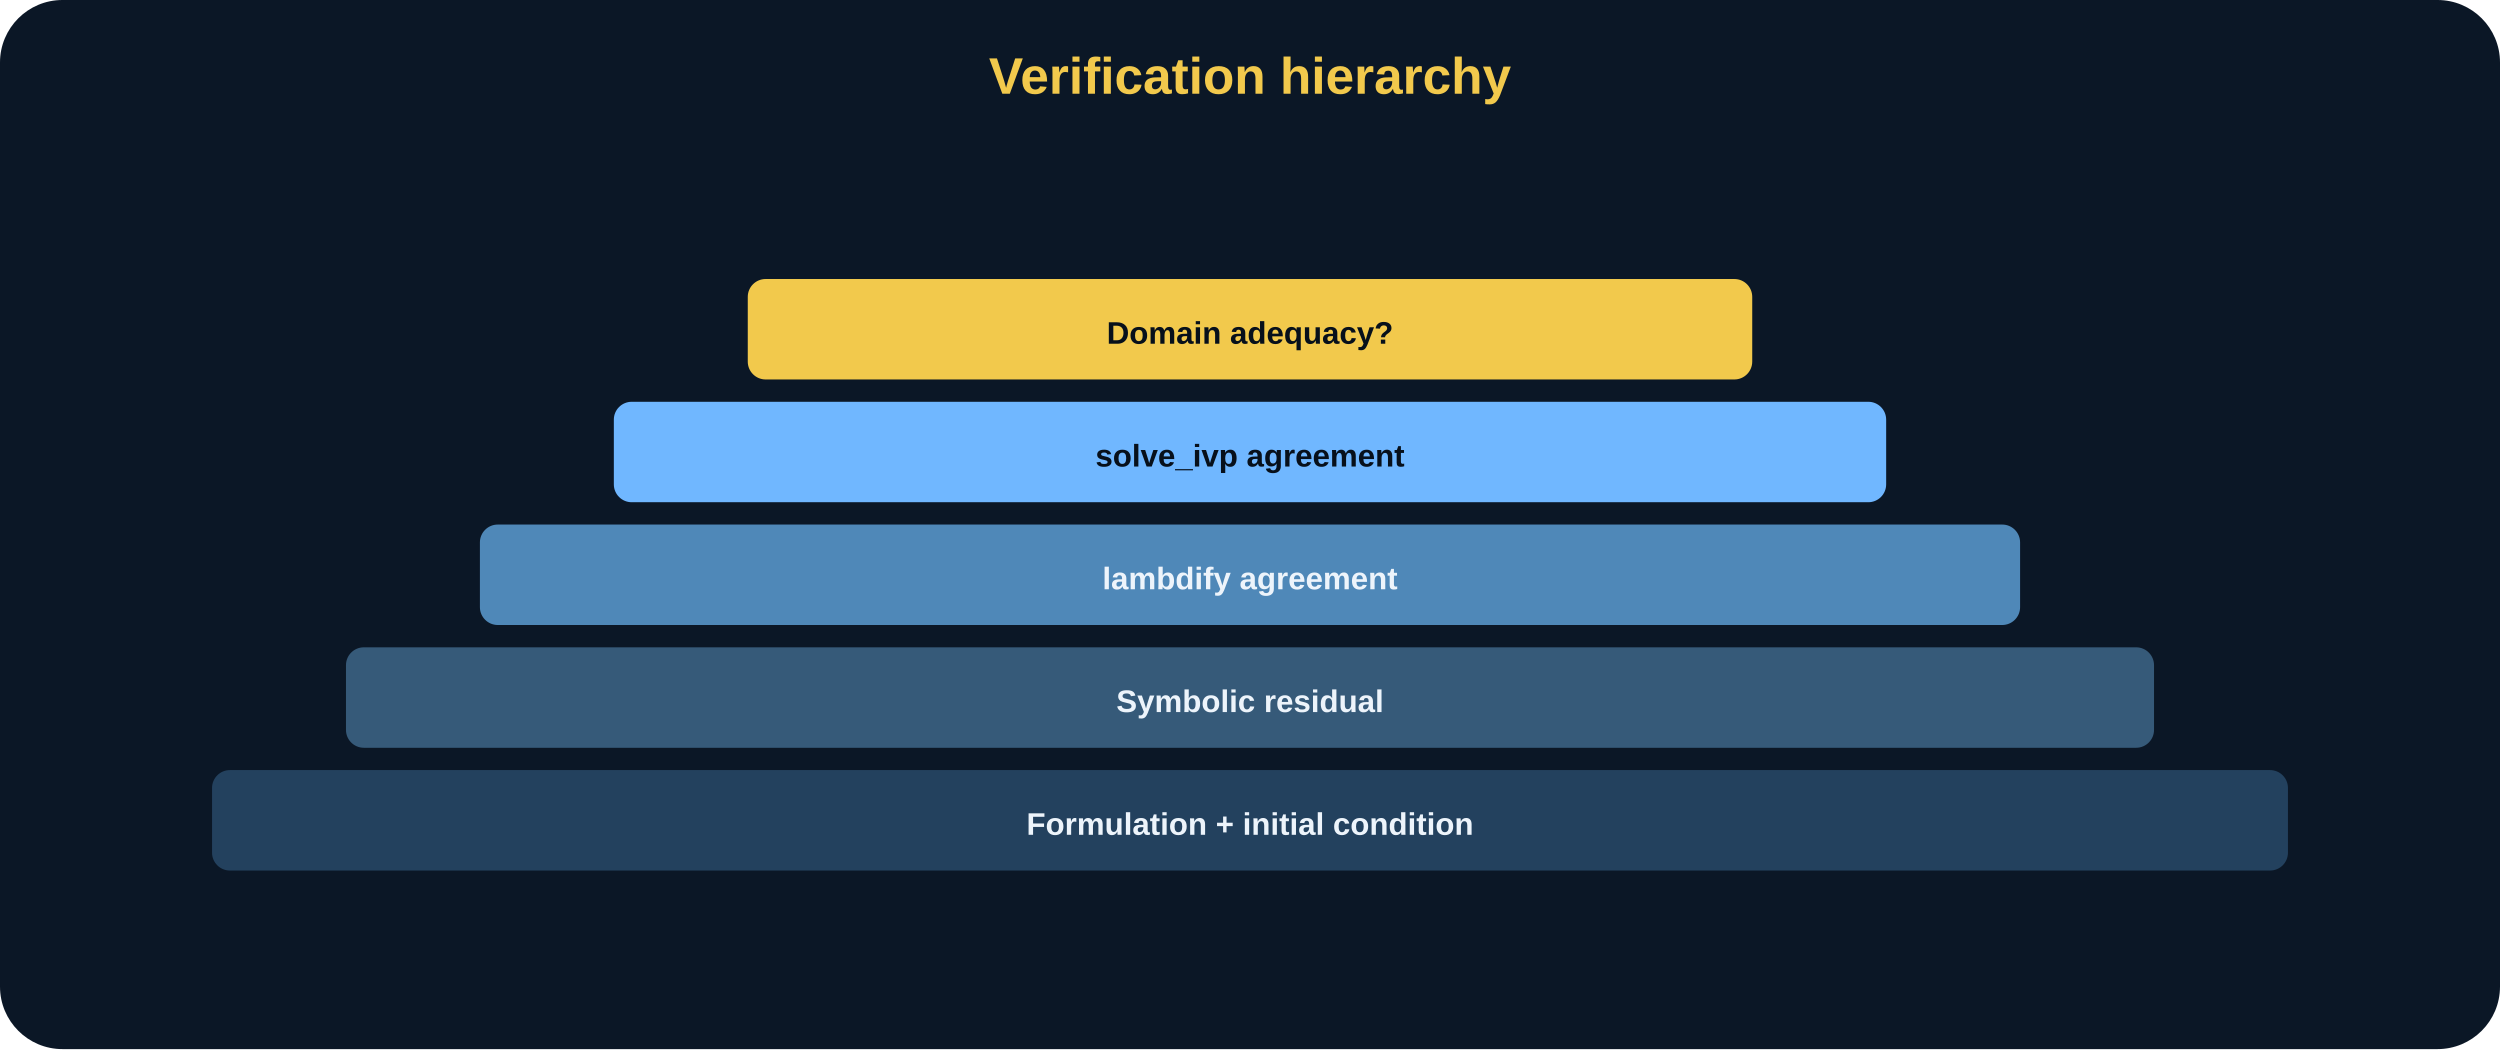
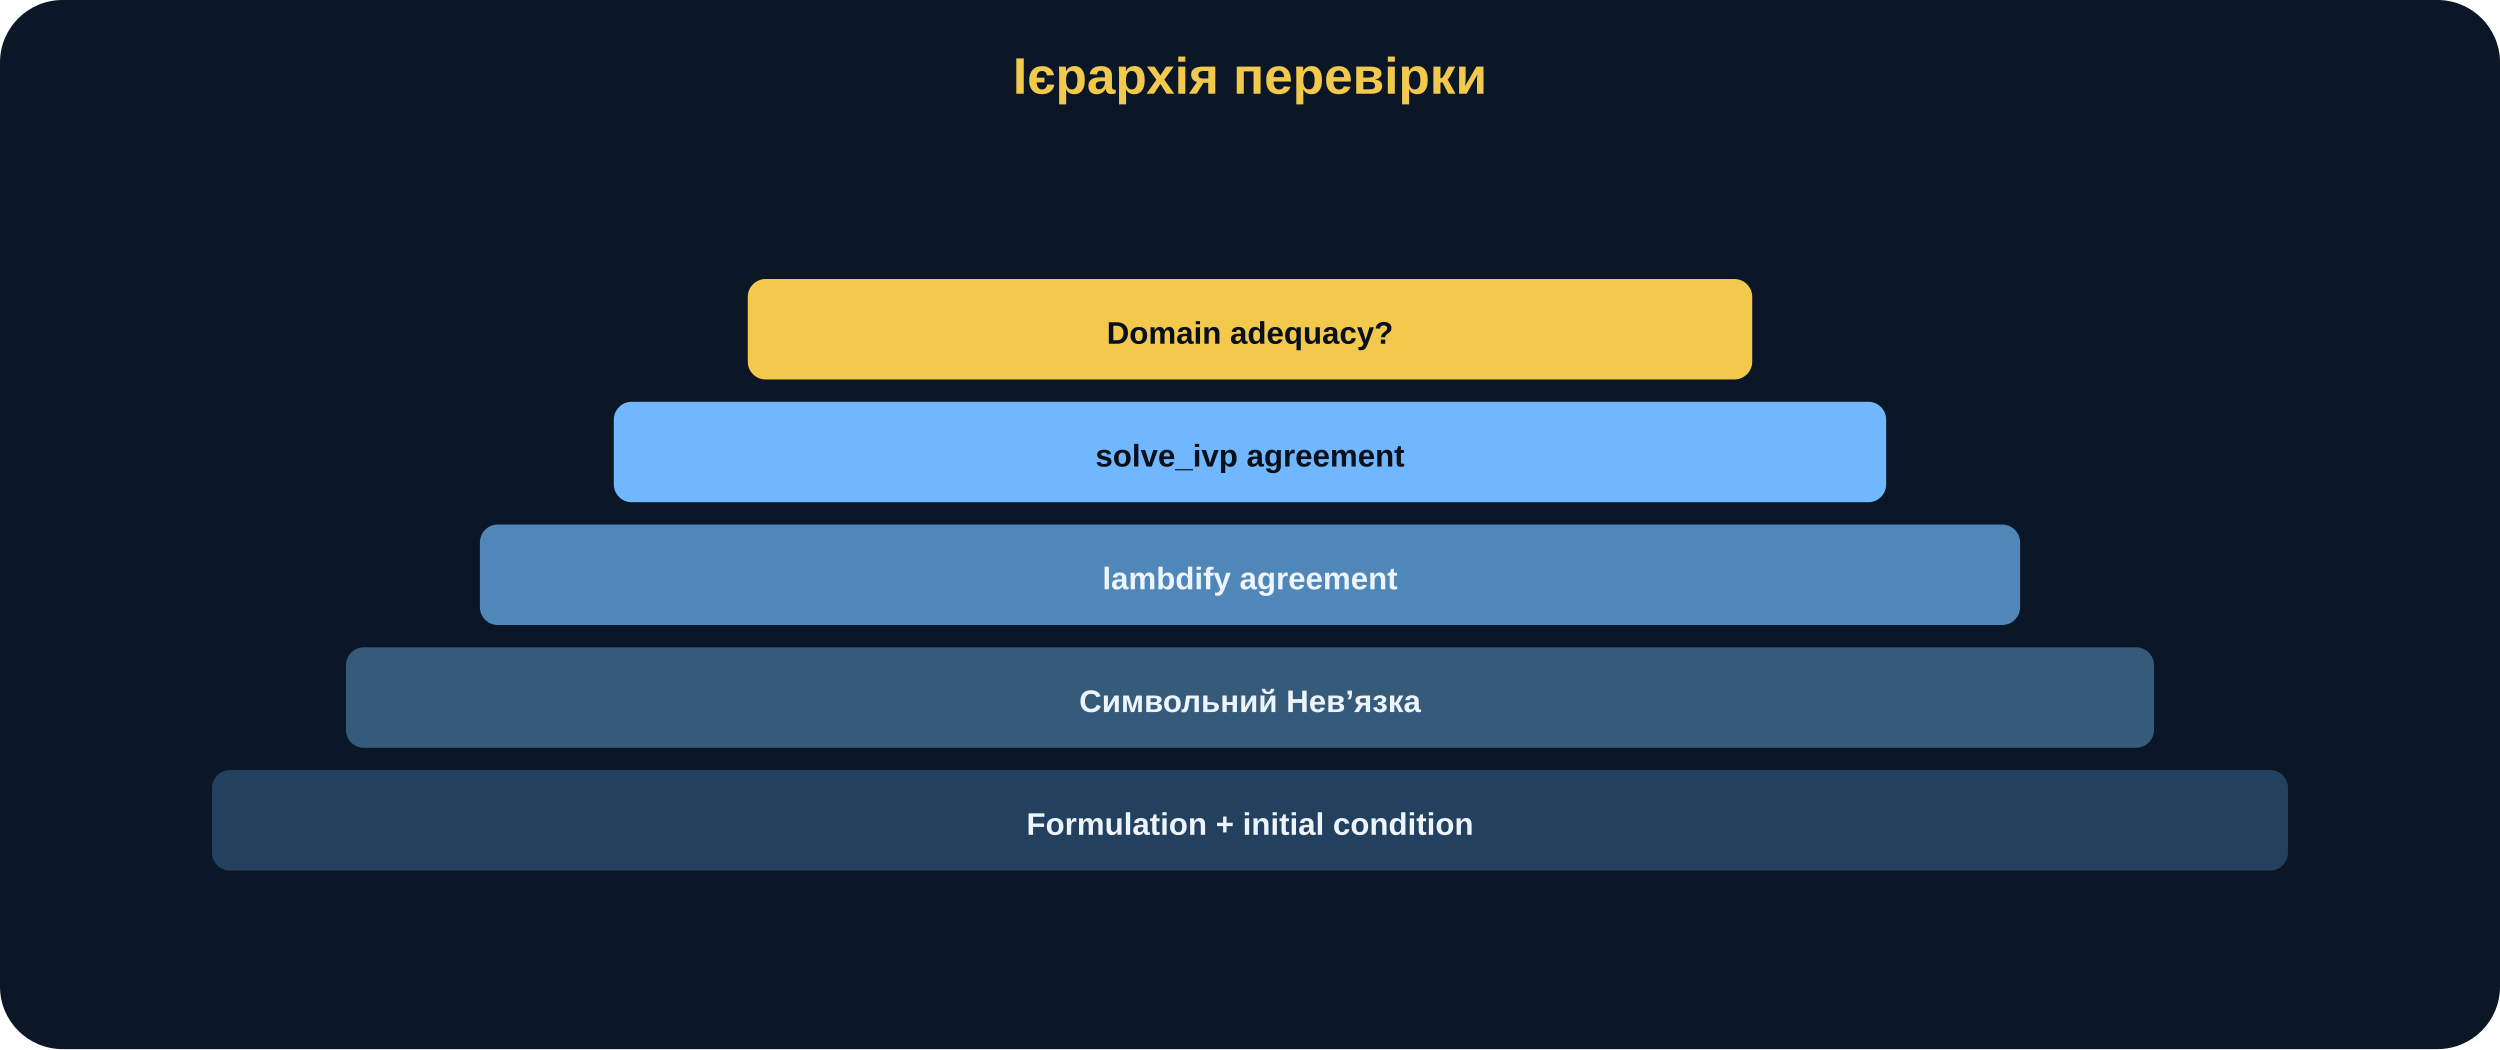
<svg xmlns="http://www.w3.org/2000/svg" viewBox="0 0 1120 470">
  <rect width="1120" height="470" rx="28" fill="#0b1726" />
  <g font-family="Arial,sans-serif">
-     <text x="560" y="42" text-anchor="middle" fill="#f2c94c" font-size="23" font-weight="700">Verification hierarchy</text>
+     <text x="560" y="42" text-anchor="middle" fill="#f2c94c" font-size="23" font-weight="700">Ієрархія перевірки</text>
    <g>
      <rect x="95" y="345" width="930" height="45" rx="8" fill="#23415e" />
      <rect x="155" y="290" width="810" height="45" rx="8" fill="#365a79" />
      <rect x="215" y="235" width="690" height="45" rx="8" fill="#4f88b8" />
      <rect x="275" y="180" width="570" height="45" rx="8" fill="#70b7ff" />
      <rect x="335" y="125" width="450" height="45" rx="8" fill="#f2c94c" />
    </g>
    <g text-anchor="middle" font-size="14" font-weight="700">
      <text x="560" y="374" fill="#edf4fb">Formulation + initial condition</text>
-       <text x="560" y="319" fill="#edf4fb">Symbolic residual</text>
+       <text x="560" y="319" fill="#edf4fb">Символьний Нев’язка</text>
      <text x="560" y="264" fill="#edf4fb">lambdify agreement</text>
      <text x="560" y="209" fill="#07101b">solve_ivp agreement</text>
      <text x="560" y="154" fill="#07101b">Domain adequacy?</text>
    </g>
  </g>
</svg>
